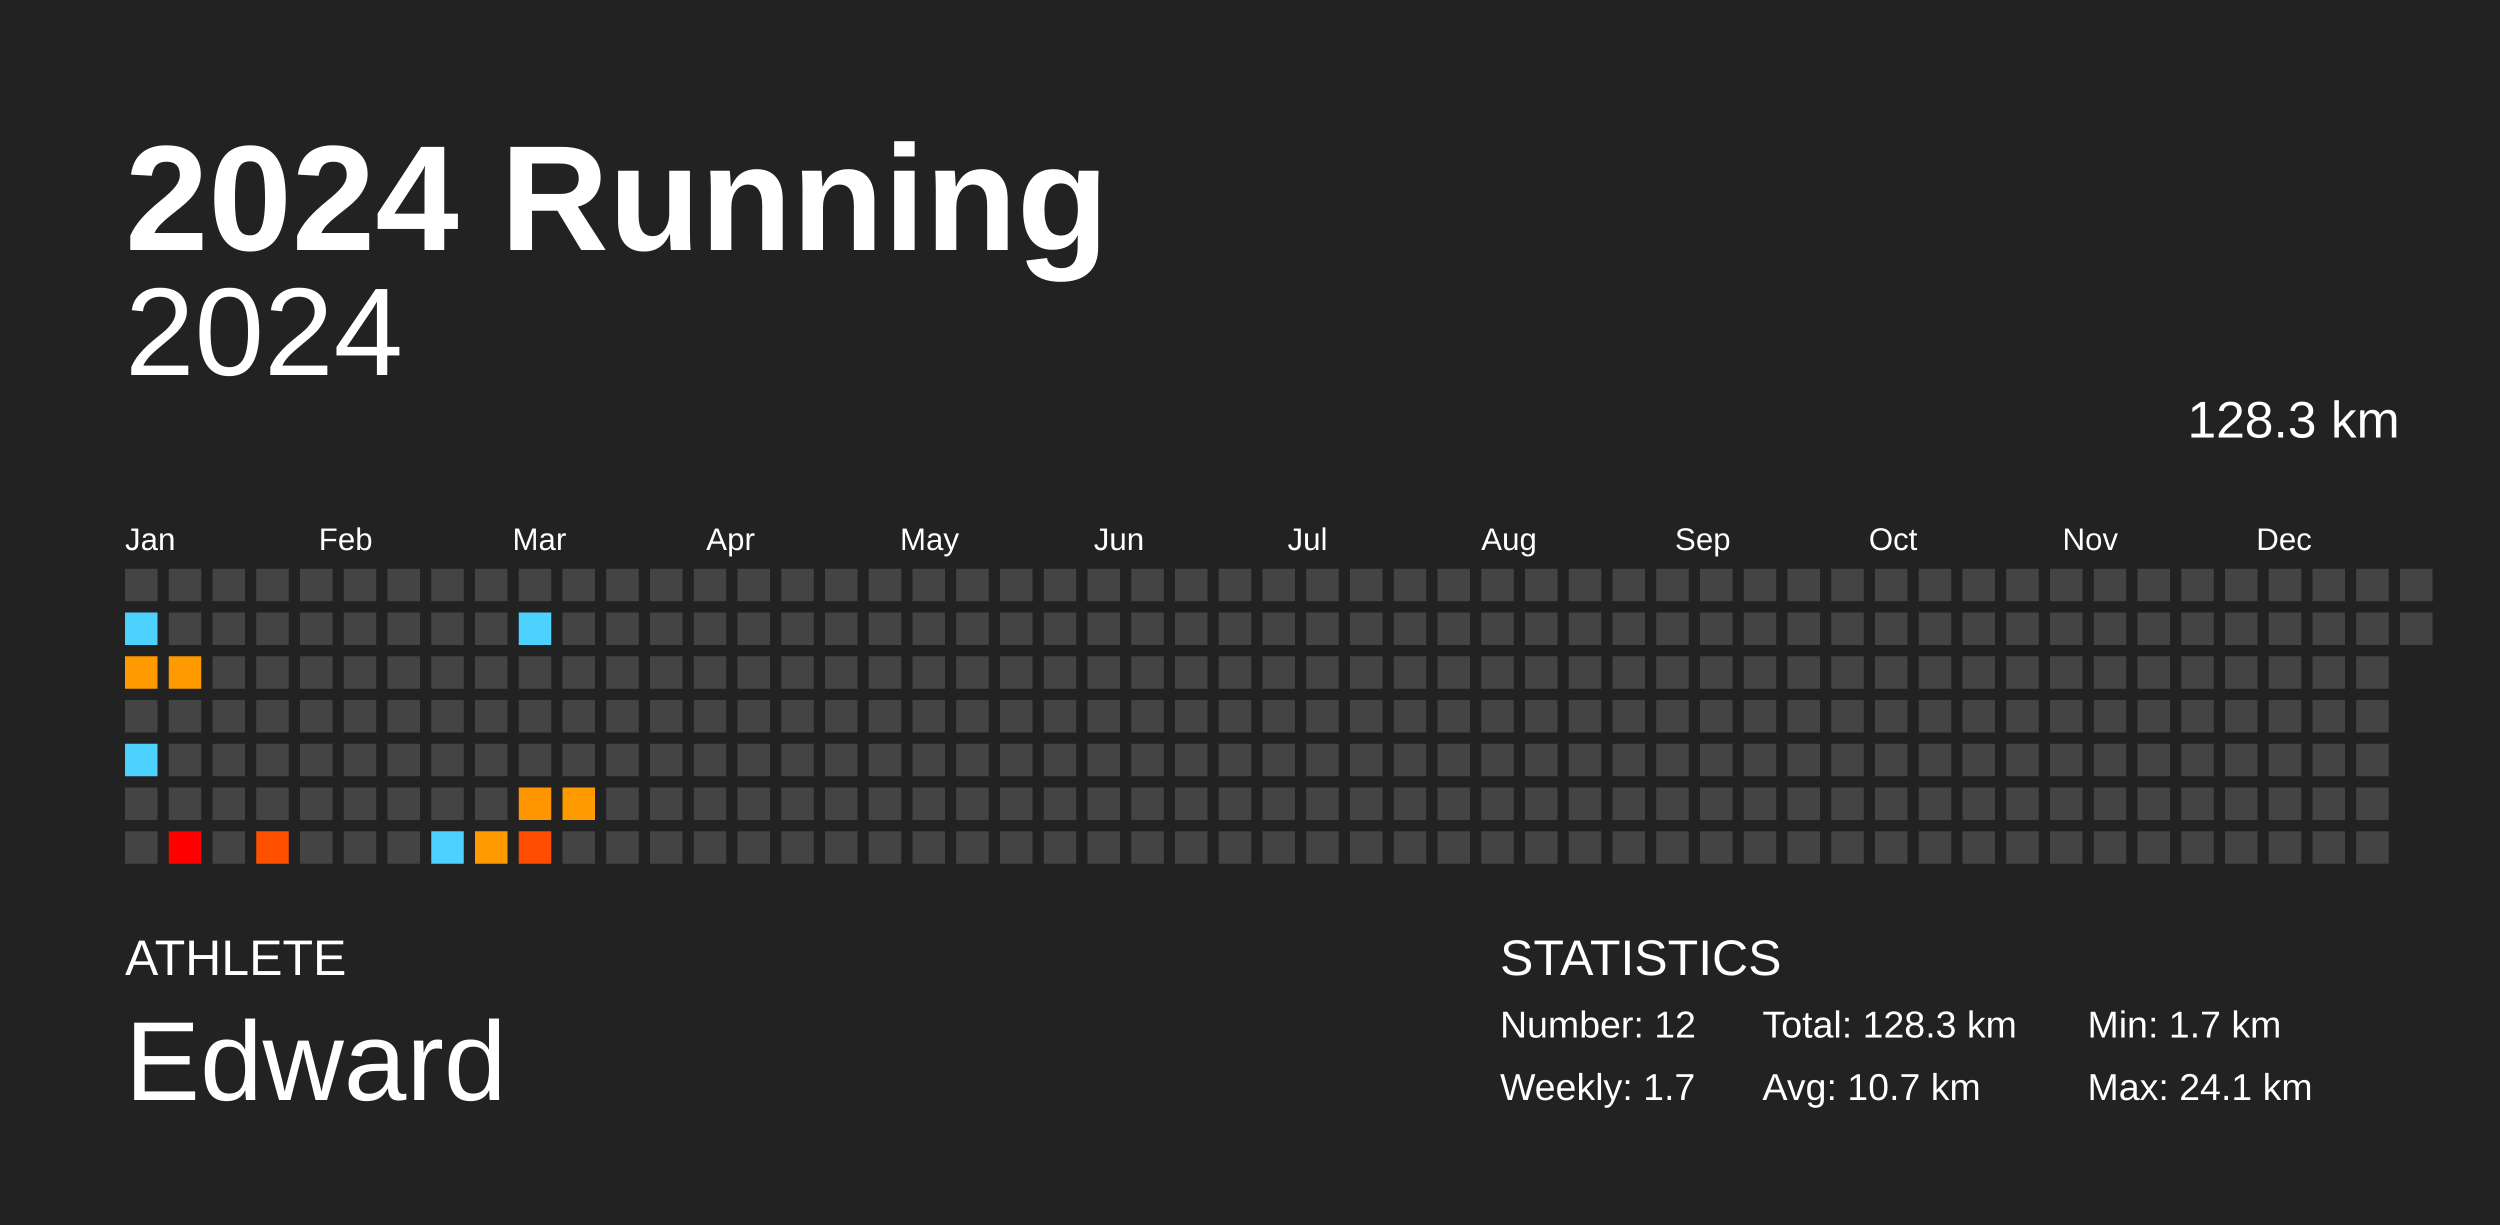
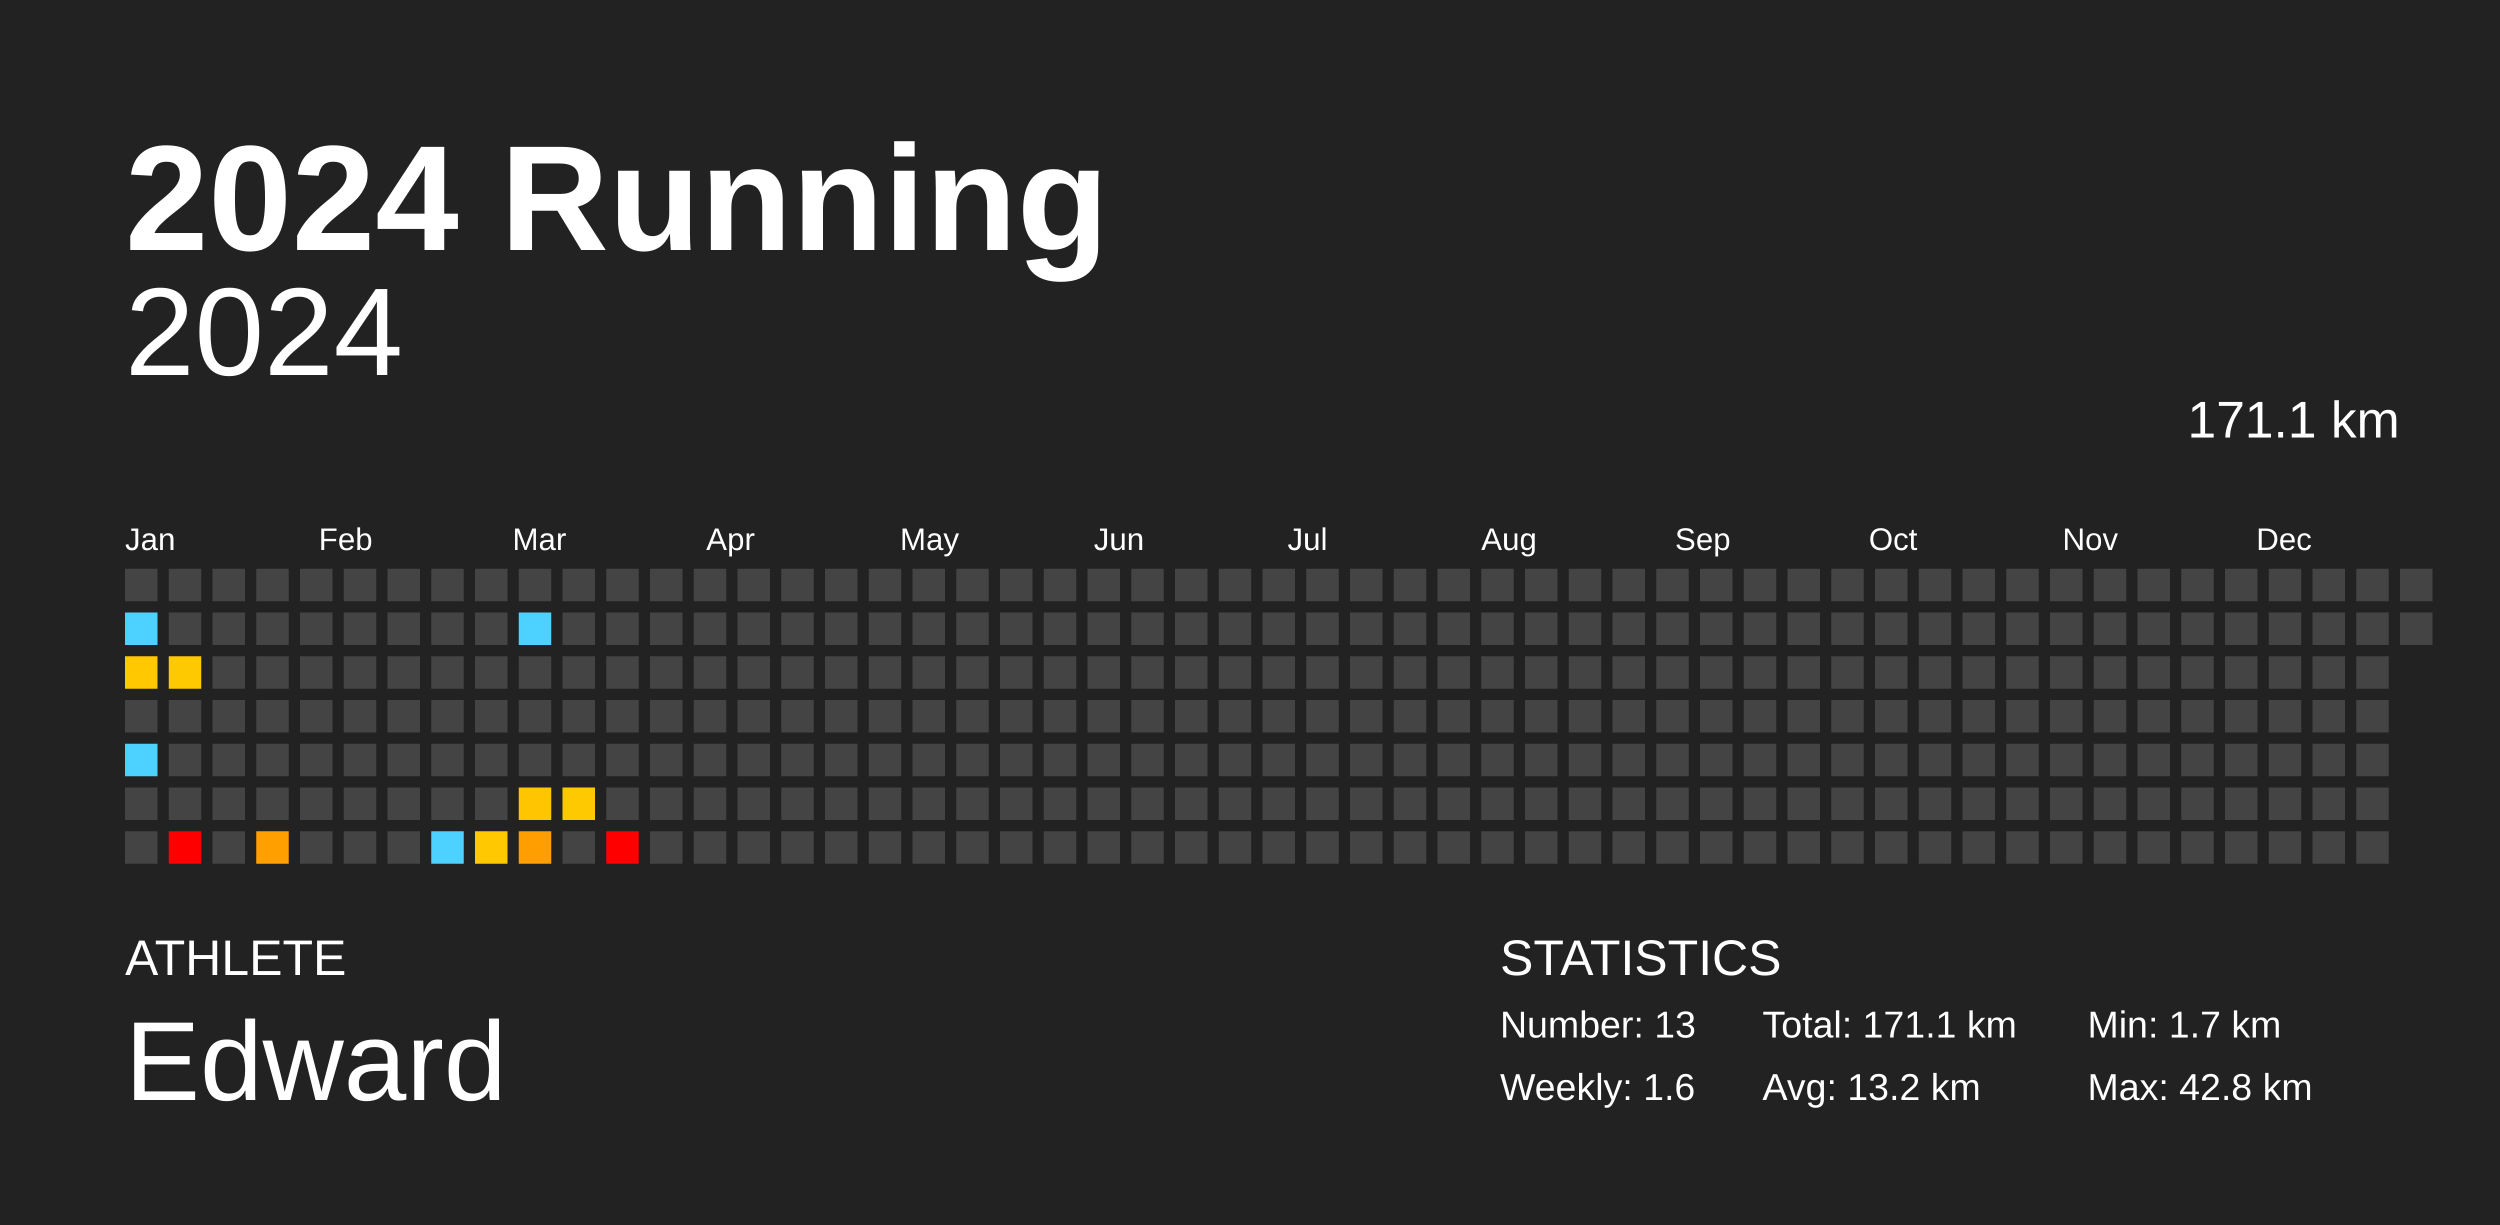
<svg xmlns="http://www.w3.org/2000/svg" baseProfile="full" height="98mm" version="1.1" viewBox="0,0,200,98" width="200mm">
  <defs />
  <rect fill="#222222" height="98" width="200" x="0" y="0" />
  <text fill="#FFFFFF" style="font-size:12px; font-family:Arial; font-weight:bold;" x="10" y="20">2024 Running</text>
  <text fill="#FFFFFF" style="font-size:4px; font-family:Arial" x="10" y="78">ATHLETE</text>
  <text fill="#FFFFFF" style="font-size:9px; font-family:Arial" x="10" y="88">Edward</text>
  <text fill="#FFFFFF" style="font-size:4px; font-family:Arial" x="120" y="78">STATISTICS</text>
-   <text fill="#FFFFFF" style="font-size:3px; font-family:Arial" x="120" y="83">Number: 12</text>
-   <text fill="#FFFFFF" style="font-size:3px; font-family:Arial" x="120" y="88">Weekly: 1.7</text>
-   <text fill="#FFFFFF" style="font-size:3px; font-family:Arial" x="141" y="83">Total: 128.3 km</text>
-   <text fill="#FFFFFF" style="font-size:3px; font-family:Arial" x="141" y="88">Avg: 10.7 km</text>
+   <text fill="#FFFFFF" style="font-size:3px; font-family:Arial" x="120" y="83">Number: 13</text>
+   <text fill="#FFFFFF" style="font-size:3px; font-family:Arial" x="120" y="88">Weekly: 1.6</text>
+   <text fill="#FFFFFF" style="font-size:3px; font-family:Arial" x="141" y="83">Total: 171.1 km</text>
+   <text fill="#FFFFFF" style="font-size:3px; font-family:Arial" x="141" y="88">Avg: 13.2 km</text>
  <text fill="#FFFFFF" style="font-size:3px; font-family:Arial" x="167" y="83">Min: 1.7 km</text>
-   <text fill="#FFFFFF" style="font-size:3px; font-family:Arial" x="167" y="88">Max: 24.1 km</text>
+   <text fill="#FFFFFF" style="font-size:3px; font-family:Arial" x="167" y="88">Max: 42.8 km</text>
  <text alignment-baseline="hanging" fill="#FFFFFF" style="font-size:10.0px; font-family:Arial;" x="10" y="30">2024</text>
-   <text alignment-baseline="hanging" fill="#FFFFFF" style="font-size:4.125px; font-family:Arial;" x="175" y="35">128.3 km</text>
+   <text alignment-baseline="hanging" fill="#FFFFFF" style="font-size:4.125px; font-family:Arial;" x="175" y="35">171.1 km</text>
  <text fill="#FFFFFF" style="font-size:2.5px; font-family:Arial" x="10.0" y="44">Jan</text>
  <text fill="#FFFFFF" style="font-size:2.5px; font-family:Arial" x="25.5" y="44">Feb</text>
  <text fill="#FFFFFF" style="font-size:2.5px; font-family:Arial" x="41.0" y="44">Mar</text>
  <text fill="#FFFFFF" style="font-size:2.5px; font-family:Arial" x="56.5" y="44">Apr</text>
  <text fill="#FFFFFF" style="font-size:2.5px; font-family:Arial" x="72.0" y="44">May</text>
  <text fill="#FFFFFF" style="font-size:2.5px; font-family:Arial" x="87.5" y="44">Jun</text>
  <text fill="#FFFFFF" style="font-size:2.5px; font-family:Arial" x="103.0" y="44">Jul</text>
  <text fill="#FFFFFF" style="font-size:2.5px; font-family:Arial" x="118.5" y="44">Aug</text>
  <text fill="#FFFFFF" style="font-size:2.5px; font-family:Arial" x="134.0" y="44">Sep</text>
  <text fill="#FFFFFF" style="font-size:2.5px; font-family:Arial" x="149.5" y="44">Oct</text>
  <text fill="#FFFFFF" style="font-size:2.5px; font-family:Arial" x="165.0" y="44">Nov</text>
  <text fill="#FFFFFF" style="font-size:2.5px; font-family:Arial" x="180.5" y="44">Dec</text>
  <rect fill="#444444" height="2.6" width="2.6" x="10.0" y="45.5" />
  <rect fill="#4dd2ff" height="2.6" width="2.6" x="10.0" y="49.0" />
-   <rect fill="#ff9b00" height="2.6" width="2.6" x="10.0" y="52.5" />
+   <rect fill="#ffc800" height="2.6" width="2.6" x="10.0" y="52.5" />
  <rect fill="#444444" height="2.6" width="2.6" x="10.0" y="56.0" />
  <rect fill="#4dd2ff" height="2.6" width="2.6" x="10.0" y="59.5" />
  <rect fill="#444444" height="2.6" width="2.6" x="10.0" y="63.0" />
  <rect fill="#444444" height="2.6" width="2.6" x="10.0" y="66.5" />
  <rect fill="#444444" height="2.6" width="2.6" x="13.5" y="45.5" />
  <rect fill="#444444" height="2.6" width="2.6" x="13.5" y="49.0" />
-   <rect fill="#ff9b00" height="2.6" width="2.6" x="13.5" y="52.5" />
+   <rect fill="#ffc900" height="2.6" width="2.6" x="13.5" y="52.5" />
  <rect fill="#444444" height="2.6" width="2.6" x="13.5" y="56.0" />
  <rect fill="#444444" height="2.6" width="2.6" x="13.5" y="59.5" />
  <rect fill="#444444" height="2.6" width="2.6" x="13.5" y="63.0" />
  <rect fill="red" height="2.6" width="2.6" x="13.5" y="66.5" />
  <rect fill="#444444" height="2.6" width="2.6" x="17.0" y="45.5" />
  <rect fill="#444444" height="2.6" width="2.6" x="17.0" y="49.0" />
  <rect fill="#444444" height="2.6" width="2.6" x="17.0" y="52.5" />
  <rect fill="#444444" height="2.6" width="2.6" x="17.0" y="56.0" />
  <rect fill="#444444" height="2.6" width="2.6" x="17.0" y="59.5" />
  <rect fill="#444444" height="2.6" width="2.6" x="17.0" y="63.0" />
  <rect fill="#444444" height="2.6" width="2.6" x="17.0" y="66.5" />
  <rect fill="#444444" height="2.6" width="2.6" x="20.5" y="45.5" />
  <rect fill="#444444" height="2.6" width="2.6" x="20.5" y="49.0" />
  <rect fill="#444444" height="2.6" width="2.6" x="20.5" y="52.5" />
  <rect fill="#444444" height="2.6" width="2.6" x="20.5" y="56.0" />
  <rect fill="#444444" height="2.6" width="2.6" x="20.5" y="59.5" />
  <rect fill="#444444" height="2.6" width="2.6" x="20.5" y="63.0" />
-   <rect fill="#ff5000" height="2.6" width="2.6" x="20.5" y="66.5" />
+   <rect fill="#ffa000" height="2.6" width="2.6" x="20.5" y="66.5" />
  <rect fill="#444444" height="2.6" width="2.6" x="24.0" y="45.5" />
  <rect fill="#444444" height="2.6" width="2.6" x="24.0" y="49.0" />
  <rect fill="#444444" height="2.6" width="2.6" x="24.0" y="52.5" />
  <rect fill="#444444" height="2.6" width="2.6" x="24.0" y="56.0" />
  <rect fill="#444444" height="2.6" width="2.6" x="24.0" y="59.5" />
  <rect fill="#444444" height="2.6" width="2.6" x="24.0" y="63.0" />
  <rect fill="#444444" height="2.6" width="2.6" x="24.0" y="66.5" />
  <rect fill="#444444" height="2.6" width="2.6" x="27.5" y="45.5" />
  <rect fill="#444444" height="2.6" width="2.6" x="27.5" y="49.0" />
  <rect fill="#444444" height="2.6" width="2.6" x="27.5" y="52.5" />
  <rect fill="#444444" height="2.6" width="2.6" x="27.5" y="56.0" />
  <rect fill="#444444" height="2.6" width="2.6" x="27.5" y="59.5" />
  <rect fill="#444444" height="2.6" width="2.6" x="27.5" y="63.0" />
  <rect fill="#444444" height="2.6" width="2.6" x="27.5" y="66.5" />
  <rect fill="#444444" height="2.6" width="2.6" x="31.0" y="45.5" />
  <rect fill="#444444" height="2.6" width="2.6" x="31.0" y="49.0" />
  <rect fill="#444444" height="2.6" width="2.6" x="31.0" y="52.5" />
  <rect fill="#444444" height="2.6" width="2.6" x="31.0" y="56.0" />
  <rect fill="#444444" height="2.6" width="2.6" x="31.0" y="59.5" />
  <rect fill="#444444" height="2.6" width="2.6" x="31.0" y="63.0" />
  <rect fill="#444444" height="2.6" width="2.6" x="31.0" y="66.5" />
  <rect fill="#444444" height="2.6" width="2.6" x="34.5" y="45.5" />
  <rect fill="#444444" height="2.6" width="2.6" x="34.5" y="49.0" />
  <rect fill="#444444" height="2.6" width="2.6" x="34.5" y="52.5" />
  <rect fill="#444444" height="2.6" width="2.6" x="34.5" y="56.0" />
  <rect fill="#444444" height="2.6" width="2.6" x="34.5" y="59.5" />
  <rect fill="#444444" height="2.6" width="2.6" x="34.5" y="63.0" />
  <rect fill="#4dd2ff" height="2.6" width="2.6" x="34.5" y="66.5" />
  <rect fill="#444444" height="2.6" width="2.6" x="38.0" y="45.5" />
  <rect fill="#444444" height="2.6" width="2.6" x="38.0" y="49.0" />
  <rect fill="#444444" height="2.6" width="2.6" x="38.0" y="52.5" />
  <rect fill="#444444" height="2.6" width="2.6" x="38.0" y="56.0" />
  <rect fill="#444444" height="2.6" width="2.6" x="38.0" y="59.5" />
  <rect fill="#444444" height="2.6" width="2.6" x="38.0" y="63.0" />
-   <rect fill="#ff9b00" height="2.6" width="2.6" x="38.0" y="66.5" />
+   <rect fill="#ffc800" height="2.6" width="2.6" x="38.0" y="66.5" />
  <rect fill="#444444" height="2.6" width="2.6" x="41.5" y="45.5" />
  <rect fill="#4dd2ff" height="2.6" width="2.6" x="41.5" y="49.0" />
  <rect fill="#444444" height="2.6" width="2.6" x="41.5" y="52.5" />
  <rect fill="#444444" height="2.6" width="2.6" x="41.5" y="56.0" />
  <rect fill="#444444" height="2.6" width="2.6" x="41.5" y="59.5" />
-   <rect fill="#ff9500" height="2.6" width="2.6" x="41.5" y="63.0" />
-   <rect fill="#ff4c00" height="2.6" width="2.6" x="41.5" y="66.5" />
+   <rect fill="#ffc500" height="2.6" width="2.6" x="41.5" y="63.0" />
+   <rect fill="#ff9e00" height="2.6" width="2.6" x="41.5" y="66.5" />
  <rect fill="#444444" height="2.6" width="2.6" x="45.0" y="45.5" />
  <rect fill="#444444" height="2.6" width="2.6" x="45.0" y="49.0" />
  <rect fill="#444444" height="2.6" width="2.6" x="45.0" y="52.5" />
  <rect fill="#444444" height="2.6" width="2.6" x="45.0" y="56.0" />
  <rect fill="#444444" height="2.6" width="2.6" x="45.0" y="59.5" />
-   <rect fill="#ff9b00" height="2.6" width="2.6" x="45.0" y="63.0" />
+   <rect fill="#ffc900" height="2.6" width="2.6" x="45.0" y="63.0" />
  <rect fill="#444444" height="2.6" width="2.6" x="45.0" y="66.5" />
  <rect fill="#444444" height="2.6" width="2.6" x="48.5" y="45.5" />
  <rect fill="#444444" height="2.6" width="2.6" x="48.5" y="49.0" />
  <rect fill="#444444" height="2.6" width="2.6" x="48.5" y="52.5" />
  <rect fill="#444444" height="2.6" width="2.6" x="48.5" y="56.0" />
  <rect fill="#444444" height="2.6" width="2.6" x="48.5" y="59.5" />
  <rect fill="#444444" height="2.6" width="2.6" x="48.5" y="63.0" />
-   <rect fill="#444444" height="2.6" width="2.6" x="48.5" y="66.5" />
+   <rect fill="red" height="2.6" width="2.6" x="48.5" y="66.5" />
  <rect fill="#444444" height="2.6" width="2.6" x="52.0" y="45.5" />
  <rect fill="#444444" height="2.6" width="2.6" x="52.0" y="49.0" />
  <rect fill="#444444" height="2.6" width="2.6" x="52.0" y="52.5" />
  <rect fill="#444444" height="2.6" width="2.6" x="52.0" y="56.0" />
  <rect fill="#444444" height="2.6" width="2.6" x="52.0" y="59.5" />
  <rect fill="#444444" height="2.6" width="2.6" x="52.0" y="63.0" />
  <rect fill="#444444" height="2.6" width="2.6" x="52.0" y="66.5" />
  <rect fill="#444444" height="2.6" width="2.6" x="55.5" y="45.5" />
  <rect fill="#444444" height="2.6" width="2.6" x="55.5" y="49.0" />
  <rect fill="#444444" height="2.6" width="2.6" x="55.5" y="52.5" />
  <rect fill="#444444" height="2.6" width="2.6" x="55.5" y="56.0" />
  <rect fill="#444444" height="2.6" width="2.6" x="55.5" y="59.5" />
  <rect fill="#444444" height="2.6" width="2.6" x="55.5" y="63.0" />
  <rect fill="#444444" height="2.6" width="2.6" x="55.5" y="66.5" />
  <rect fill="#444444" height="2.6" width="2.6" x="59.0" y="45.5" />
  <rect fill="#444444" height="2.6" width="2.6" x="59.0" y="49.0" />
  <rect fill="#444444" height="2.6" width="2.6" x="59.0" y="52.5" />
  <rect fill="#444444" height="2.6" width="2.6" x="59.0" y="56.0" />
  <rect fill="#444444" height="2.6" width="2.6" x="59.0" y="59.5" />
  <rect fill="#444444" height="2.6" width="2.6" x="59.0" y="63.0" />
  <rect fill="#444444" height="2.6" width="2.6" x="59.0" y="66.5" />
  <rect fill="#444444" height="2.6" width="2.6" x="62.5" y="45.5" />
  <rect fill="#444444" height="2.6" width="2.6" x="62.5" y="49.0" />
  <rect fill="#444444" height="2.6" width="2.6" x="62.5" y="52.5" />
  <rect fill="#444444" height="2.6" width="2.6" x="62.5" y="56.0" />
  <rect fill="#444444" height="2.6" width="2.6" x="62.5" y="59.5" />
  <rect fill="#444444" height="2.6" width="2.6" x="62.5" y="63.0" />
  <rect fill="#444444" height="2.6" width="2.6" x="62.5" y="66.5" />
  <rect fill="#444444" height="2.6" width="2.6" x="66.0" y="45.5" />
  <rect fill="#444444" height="2.6" width="2.6" x="66.0" y="49.0" />
  <rect fill="#444444" height="2.6" width="2.6" x="66.0" y="52.5" />
  <rect fill="#444444" height="2.6" width="2.6" x="66.0" y="56.0" />
  <rect fill="#444444" height="2.6" width="2.6" x="66.0" y="59.5" />
  <rect fill="#444444" height="2.6" width="2.6" x="66.0" y="63.0" />
  <rect fill="#444444" height="2.6" width="2.6" x="66.0" y="66.5" />
  <rect fill="#444444" height="2.6" width="2.6" x="69.5" y="45.5" />
  <rect fill="#444444" height="2.6" width="2.6" x="69.5" y="49.0" />
  <rect fill="#444444" height="2.6" width="2.6" x="69.5" y="52.5" />
  <rect fill="#444444" height="2.6" width="2.6" x="69.5" y="56.0" />
  <rect fill="#444444" height="2.6" width="2.6" x="69.5" y="59.5" />
  <rect fill="#444444" height="2.6" width="2.6" x="69.5" y="63.0" />
  <rect fill="#444444" height="2.6" width="2.6" x="69.5" y="66.5" />
  <rect fill="#444444" height="2.6" width="2.6" x="73.0" y="45.5" />
  <rect fill="#444444" height="2.6" width="2.6" x="73.0" y="49.0" />
  <rect fill="#444444" height="2.6" width="2.6" x="73.0" y="52.5" />
  <rect fill="#444444" height="2.6" width="2.6" x="73.0" y="56.0" />
  <rect fill="#444444" height="2.6" width="2.6" x="73.0" y="59.5" />
  <rect fill="#444444" height="2.6" width="2.6" x="73.0" y="63.0" />
  <rect fill="#444444" height="2.6" width="2.6" x="73.0" y="66.5" />
  <rect fill="#444444" height="2.6" width="2.6" x="76.5" y="45.5" />
  <rect fill="#444444" height="2.6" width="2.6" x="76.5" y="49.0" />
  <rect fill="#444444" height="2.6" width="2.6" x="76.5" y="52.5" />
  <rect fill="#444444" height="2.6" width="2.6" x="76.5" y="56.0" />
  <rect fill="#444444" height="2.6" width="2.6" x="76.5" y="59.5" />
  <rect fill="#444444" height="2.6" width="2.6" x="76.5" y="63.0" />
  <rect fill="#444444" height="2.6" width="2.6" x="76.5" y="66.5" />
  <rect fill="#444444" height="2.6" width="2.6" x="80.0" y="45.5" />
  <rect fill="#444444" height="2.6" width="2.6" x="80.0" y="49.0" />
  <rect fill="#444444" height="2.6" width="2.6" x="80.0" y="52.5" />
  <rect fill="#444444" height="2.6" width="2.6" x="80.0" y="56.0" />
  <rect fill="#444444" height="2.6" width="2.6" x="80.0" y="59.5" />
  <rect fill="#444444" height="2.6" width="2.6" x="80.0" y="63.0" />
  <rect fill="#444444" height="2.6" width="2.6" x="80.0" y="66.5" />
  <rect fill="#444444" height="2.6" width="2.6" x="83.5" y="45.5" />
  <rect fill="#444444" height="2.6" width="2.6" x="83.5" y="49.0" />
  <rect fill="#444444" height="2.6" width="2.6" x="83.5" y="52.5" />
  <rect fill="#444444" height="2.6" width="2.6" x="83.5" y="56.0" />
  <rect fill="#444444" height="2.6" width="2.6" x="83.5" y="59.5" />
  <rect fill="#444444" height="2.6" width="2.6" x="83.5" y="63.0" />
  <rect fill="#444444" height="2.6" width="2.6" x="83.5" y="66.5" />
  <rect fill="#444444" height="2.6" width="2.6" x="87.0" y="45.5" />
  <rect fill="#444444" height="2.6" width="2.6" x="87.0" y="49.0" />
  <rect fill="#444444" height="2.6" width="2.6" x="87.0" y="52.5" />
  <rect fill="#444444" height="2.6" width="2.6" x="87.0" y="56.0" />
  <rect fill="#444444" height="2.6" width="2.6" x="87.0" y="59.5" />
  <rect fill="#444444" height="2.6" width="2.6" x="87.0" y="63.0" />
  <rect fill="#444444" height="2.6" width="2.6" x="87.0" y="66.5" />
  <rect fill="#444444" height="2.6" width="2.6" x="90.5" y="45.5" />
  <rect fill="#444444" height="2.6" width="2.6" x="90.5" y="49.0" />
  <rect fill="#444444" height="2.6" width="2.6" x="90.5" y="52.5" />
  <rect fill="#444444" height="2.6" width="2.6" x="90.5" y="56.0" />
  <rect fill="#444444" height="2.6" width="2.6" x="90.5" y="59.5" />
  <rect fill="#444444" height="2.6" width="2.6" x="90.5" y="63.0" />
  <rect fill="#444444" height="2.6" width="2.6" x="90.5" y="66.5" />
  <rect fill="#444444" height="2.6" width="2.6" x="94.0" y="45.5" />
  <rect fill="#444444" height="2.6" width="2.6" x="94.0" y="49.0" />
  <rect fill="#444444" height="2.6" width="2.6" x="94.0" y="52.5" />
  <rect fill="#444444" height="2.6" width="2.6" x="94.0" y="56.0" />
  <rect fill="#444444" height="2.6" width="2.6" x="94.0" y="59.5" />
  <rect fill="#444444" height="2.6" width="2.6" x="94.0" y="63.0" />
  <rect fill="#444444" height="2.6" width="2.6" x="94.0" y="66.5" />
  <rect fill="#444444" height="2.6" width="2.6" x="97.5" y="45.5" />
  <rect fill="#444444" height="2.6" width="2.6" x="97.5" y="49.0" />
  <rect fill="#444444" height="2.6" width="2.6" x="97.5" y="52.5" />
  <rect fill="#444444" height="2.6" width="2.6" x="97.5" y="56.0" />
  <rect fill="#444444" height="2.6" width="2.6" x="97.5" y="59.5" />
  <rect fill="#444444" height="2.6" width="2.6" x="97.5" y="63.0" />
  <rect fill="#444444" height="2.6" width="2.6" x="97.5" y="66.5" />
  <rect fill="#444444" height="2.6" width="2.6" x="101.0" y="45.5" />
  <rect fill="#444444" height="2.6" width="2.6" x="101.0" y="49.0" />
  <rect fill="#444444" height="2.6" width="2.6" x="101.0" y="52.5" />
  <rect fill="#444444" height="2.6" width="2.6" x="101.0" y="56.0" />
  <rect fill="#444444" height="2.6" width="2.6" x="101.0" y="59.5" />
  <rect fill="#444444" height="2.6" width="2.6" x="101.0" y="63.0" />
  <rect fill="#444444" height="2.6" width="2.6" x="101.0" y="66.5" />
  <rect fill="#444444" height="2.6" width="2.6" x="104.5" y="45.5" />
  <rect fill="#444444" height="2.6" width="2.6" x="104.5" y="49.0" />
  <rect fill="#444444" height="2.6" width="2.6" x="104.5" y="52.5" />
  <rect fill="#444444" height="2.6" width="2.6" x="104.5" y="56.0" />
  <rect fill="#444444" height="2.6" width="2.6" x="104.5" y="59.5" />
  <rect fill="#444444" height="2.6" width="2.6" x="104.5" y="63.0" />
  <rect fill="#444444" height="2.6" width="2.6" x="104.5" y="66.5" />
  <rect fill="#444444" height="2.6" width="2.6" x="108.0" y="45.5" />
  <rect fill="#444444" height="2.6" width="2.6" x="108.0" y="49.0" />
  <rect fill="#444444" height="2.6" width="2.6" x="108.0" y="52.5" />
  <rect fill="#444444" height="2.6" width="2.6" x="108.0" y="56.0" />
  <rect fill="#444444" height="2.6" width="2.6" x="108.0" y="59.5" />
  <rect fill="#444444" height="2.6" width="2.6" x="108.0" y="63.0" />
  <rect fill="#444444" height="2.6" width="2.6" x="108.0" y="66.5" />
  <rect fill="#444444" height="2.6" width="2.6" x="111.5" y="45.5" />
  <rect fill="#444444" height="2.6" width="2.6" x="111.5" y="49.0" />
  <rect fill="#444444" height="2.6" width="2.6" x="111.5" y="52.5" />
  <rect fill="#444444" height="2.6" width="2.6" x="111.5" y="56.0" />
  <rect fill="#444444" height="2.6" width="2.6" x="111.5" y="59.5" />
  <rect fill="#444444" height="2.6" width="2.6" x="111.5" y="63.0" />
  <rect fill="#444444" height="2.6" width="2.6" x="111.5" y="66.5" />
  <rect fill="#444444" height="2.6" width="2.6" x="115.0" y="45.5" />
  <rect fill="#444444" height="2.6" width="2.6" x="115.0" y="49.0" />
  <rect fill="#444444" height="2.6" width="2.6" x="115.0" y="52.5" />
  <rect fill="#444444" height="2.6" width="2.6" x="115.0" y="56.0" />
  <rect fill="#444444" height="2.6" width="2.6" x="115.0" y="59.5" />
  <rect fill="#444444" height="2.6" width="2.6" x="115.0" y="63.0" />
  <rect fill="#444444" height="2.6" width="2.6" x="115.0" y="66.5" />
  <rect fill="#444444" height="2.6" width="2.6" x="118.5" y="45.5" />
  <rect fill="#444444" height="2.6" width="2.6" x="118.5" y="49.0" />
  <rect fill="#444444" height="2.6" width="2.6" x="118.5" y="52.5" />
  <rect fill="#444444" height="2.6" width="2.6" x="118.5" y="56.0" />
  <rect fill="#444444" height="2.6" width="2.6" x="118.5" y="59.5" />
  <rect fill="#444444" height="2.6" width="2.6" x="118.5" y="63.0" />
  <rect fill="#444444" height="2.6" width="2.6" x="118.5" y="66.5" />
  <rect fill="#444444" height="2.6" width="2.6" x="122.0" y="45.5" />
  <rect fill="#444444" height="2.6" width="2.6" x="122.0" y="49.0" />
  <rect fill="#444444" height="2.6" width="2.6" x="122.0" y="52.5" />
  <rect fill="#444444" height="2.6" width="2.6" x="122.0" y="56.0" />
  <rect fill="#444444" height="2.6" width="2.6" x="122.0" y="59.5" />
  <rect fill="#444444" height="2.6" width="2.6" x="122.0" y="63.0" />
  <rect fill="#444444" height="2.6" width="2.6" x="122.0" y="66.5" />
  <rect fill="#444444" height="2.6" width="2.6" x="125.5" y="45.5" />
  <rect fill="#444444" height="2.6" width="2.6" x="125.5" y="49.0" />
  <rect fill="#444444" height="2.6" width="2.6" x="125.5" y="52.5" />
  <rect fill="#444444" height="2.6" width="2.6" x="125.5" y="56.0" />
  <rect fill="#444444" height="2.6" width="2.6" x="125.5" y="59.5" />
  <rect fill="#444444" height="2.6" width="2.6" x="125.5" y="63.0" />
  <rect fill="#444444" height="2.6" width="2.6" x="125.5" y="66.5" />
  <rect fill="#444444" height="2.6" width="2.6" x="129.0" y="45.5" />
  <rect fill="#444444" height="2.6" width="2.6" x="129.0" y="49.0" />
  <rect fill="#444444" height="2.6" width="2.6" x="129.0" y="52.5" />
  <rect fill="#444444" height="2.6" width="2.6" x="129.0" y="56.0" />
  <rect fill="#444444" height="2.6" width="2.6" x="129.0" y="59.5" />
  <rect fill="#444444" height="2.6" width="2.6" x="129.0" y="63.0" />
  <rect fill="#444444" height="2.6" width="2.6" x="129.0" y="66.5" />
  <rect fill="#444444" height="2.6" width="2.6" x="132.5" y="45.5" />
  <rect fill="#444444" height="2.6" width="2.6" x="132.5" y="49.0" />
  <rect fill="#444444" height="2.6" width="2.6" x="132.5" y="52.5" />
  <rect fill="#444444" height="2.6" width="2.6" x="132.5" y="56.0" />
  <rect fill="#444444" height="2.6" width="2.6" x="132.5" y="59.5" />
  <rect fill="#444444" height="2.6" width="2.6" x="132.5" y="63.0" />
  <rect fill="#444444" height="2.6" width="2.6" x="132.5" y="66.5" />
  <rect fill="#444444" height="2.6" width="2.6" x="136.0" y="45.5" />
  <rect fill="#444444" height="2.6" width="2.6" x="136.0" y="49.0" />
  <rect fill="#444444" height="2.6" width="2.6" x="136.0" y="52.5" />
  <rect fill="#444444" height="2.6" width="2.6" x="136.0" y="56.0" />
  <rect fill="#444444" height="2.6" width="2.6" x="136.0" y="59.5" />
  <rect fill="#444444" height="2.6" width="2.6" x="136.0" y="63.0" />
  <rect fill="#444444" height="2.6" width="2.6" x="136.0" y="66.5" />
  <rect fill="#444444" height="2.6" width="2.6" x="139.5" y="45.5" />
  <rect fill="#444444" height="2.6" width="2.6" x="139.5" y="49.0" />
  <rect fill="#444444" height="2.6" width="2.6" x="139.5" y="52.5" />
  <rect fill="#444444" height="2.6" width="2.6" x="139.5" y="56.0" />
  <rect fill="#444444" height="2.6" width="2.6" x="139.5" y="59.5" />
  <rect fill="#444444" height="2.6" width="2.6" x="139.5" y="63.0" />
  <rect fill="#444444" height="2.6" width="2.6" x="139.5" y="66.5" />
  <rect fill="#444444" height="2.6" width="2.6" x="143.0" y="45.5" />
  <rect fill="#444444" height="2.6" width="2.6" x="143.0" y="49.0" />
  <rect fill="#444444" height="2.6" width="2.6" x="143.0" y="52.5" />
  <rect fill="#444444" height="2.6" width="2.6" x="143.0" y="56.0" />
  <rect fill="#444444" height="2.6" width="2.6" x="143.0" y="59.5" />
  <rect fill="#444444" height="2.6" width="2.6" x="143.0" y="63.0" />
  <rect fill="#444444" height="2.6" width="2.6" x="143.0" y="66.5" />
  <rect fill="#444444" height="2.6" width="2.6" x="146.5" y="45.5" />
  <rect fill="#444444" height="2.6" width="2.6" x="146.5" y="49.0" />
  <rect fill="#444444" height="2.6" width="2.6" x="146.5" y="52.5" />
  <rect fill="#444444" height="2.6" width="2.6" x="146.5" y="56.0" />
  <rect fill="#444444" height="2.6" width="2.6" x="146.5" y="59.5" />
  <rect fill="#444444" height="2.6" width="2.6" x="146.5" y="63.0" />
  <rect fill="#444444" height="2.6" width="2.6" x="146.5" y="66.5" />
  <rect fill="#444444" height="2.6" width="2.6" x="150.0" y="45.5" />
  <rect fill="#444444" height="2.6" width="2.6" x="150.0" y="49.0" />
  <rect fill="#444444" height="2.6" width="2.6" x="150.0" y="52.5" />
  <rect fill="#444444" height="2.6" width="2.6" x="150.0" y="56.0" />
  <rect fill="#444444" height="2.6" width="2.6" x="150.0" y="59.5" />
  <rect fill="#444444" height="2.6" width="2.6" x="150.0" y="63.0" />
  <rect fill="#444444" height="2.6" width="2.6" x="150.0" y="66.5" />
  <rect fill="#444444" height="2.6" width="2.6" x="153.5" y="45.5" />
  <rect fill="#444444" height="2.6" width="2.6" x="153.5" y="49.0" />
  <rect fill="#444444" height="2.6" width="2.6" x="153.5" y="52.5" />
  <rect fill="#444444" height="2.6" width="2.6" x="153.5" y="56.0" />
  <rect fill="#444444" height="2.6" width="2.6" x="153.5" y="59.5" />
  <rect fill="#444444" height="2.6" width="2.6" x="153.5" y="63.0" />
  <rect fill="#444444" height="2.6" width="2.6" x="153.5" y="66.5" />
  <rect fill="#444444" height="2.6" width="2.6" x="157.0" y="45.5" />
  <rect fill="#444444" height="2.6" width="2.6" x="157.0" y="49.0" />
  <rect fill="#444444" height="2.6" width="2.6" x="157.0" y="52.5" />
  <rect fill="#444444" height="2.6" width="2.6" x="157.0" y="56.0" />
  <rect fill="#444444" height="2.6" width="2.6" x="157.0" y="59.5" />
  <rect fill="#444444" height="2.6" width="2.6" x="157.0" y="63.0" />
  <rect fill="#444444" height="2.6" width="2.6" x="157.0" y="66.5" />
  <rect fill="#444444" height="2.6" width="2.6" x="160.5" y="45.5" />
  <rect fill="#444444" height="2.6" width="2.6" x="160.5" y="49.0" />
  <rect fill="#444444" height="2.6" width="2.6" x="160.5" y="52.5" />
  <rect fill="#444444" height="2.6" width="2.6" x="160.5" y="56.0" />
  <rect fill="#444444" height="2.6" width="2.6" x="160.5" y="59.5" />
  <rect fill="#444444" height="2.6" width="2.6" x="160.5" y="63.0" />
  <rect fill="#444444" height="2.6" width="2.6" x="160.5" y="66.5" />
  <rect fill="#444444" height="2.6" width="2.6" x="164.0" y="45.5" />
  <rect fill="#444444" height="2.6" width="2.6" x="164.0" y="49.0" />
  <rect fill="#444444" height="2.6" width="2.6" x="164.0" y="52.5" />
  <rect fill="#444444" height="2.6" width="2.6" x="164.0" y="56.0" />
  <rect fill="#444444" height="2.6" width="2.6" x="164.0" y="59.5" />
  <rect fill="#444444" height="2.6" width="2.6" x="164.0" y="63.0" />
  <rect fill="#444444" height="2.6" width="2.6" x="164.0" y="66.5" />
  <rect fill="#444444" height="2.6" width="2.6" x="167.5" y="45.5" />
  <rect fill="#444444" height="2.6" width="2.6" x="167.5" y="49.0" />
  <rect fill="#444444" height="2.6" width="2.6" x="167.5" y="52.5" />
  <rect fill="#444444" height="2.6" width="2.6" x="167.5" y="56.0" />
  <rect fill="#444444" height="2.6" width="2.6" x="167.5" y="59.5" />
  <rect fill="#444444" height="2.6" width="2.6" x="167.5" y="63.0" />
  <rect fill="#444444" height="2.6" width="2.6" x="167.5" y="66.5" />
  <rect fill="#444444" height="2.6" width="2.6" x="171.0" y="45.5" />
  <rect fill="#444444" height="2.6" width="2.6" x="171.0" y="49.0" />
  <rect fill="#444444" height="2.6" width="2.6" x="171.0" y="52.5" />
  <rect fill="#444444" height="2.6" width="2.6" x="171.0" y="56.0" />
  <rect fill="#444444" height="2.6" width="2.6" x="171.0" y="59.5" />
  <rect fill="#444444" height="2.6" width="2.6" x="171.0" y="63.0" />
  <rect fill="#444444" height="2.6" width="2.6" x="171.0" y="66.5" />
  <rect fill="#444444" height="2.6" width="2.6" x="174.5" y="45.5" />
  <rect fill="#444444" height="2.6" width="2.6" x="174.5" y="49.0" />
  <rect fill="#444444" height="2.6" width="2.6" x="174.5" y="52.5" />
  <rect fill="#444444" height="2.6" width="2.6" x="174.5" y="56.0" />
  <rect fill="#444444" height="2.6" width="2.6" x="174.5" y="59.5" />
  <rect fill="#444444" height="2.6" width="2.6" x="174.5" y="63.0" />
  <rect fill="#444444" height="2.6" width="2.6" x="174.5" y="66.5" />
  <rect fill="#444444" height="2.6" width="2.6" x="178.0" y="45.5" />
  <rect fill="#444444" height="2.6" width="2.6" x="178.0" y="49.0" />
  <rect fill="#444444" height="2.6" width="2.6" x="178.0" y="52.5" />
  <rect fill="#444444" height="2.6" width="2.6" x="178.0" y="56.0" />
  <rect fill="#444444" height="2.6" width="2.6" x="178.0" y="59.5" />
  <rect fill="#444444" height="2.6" width="2.6" x="178.0" y="63.0" />
  <rect fill="#444444" height="2.6" width="2.6" x="178.0" y="66.5" />
  <rect fill="#444444" height="2.6" width="2.6" x="181.5" y="45.5" />
  <rect fill="#444444" height="2.6" width="2.6" x="181.5" y="49.0" />
  <rect fill="#444444" height="2.6" width="2.6" x="181.5" y="52.5" />
  <rect fill="#444444" height="2.6" width="2.6" x="181.5" y="56.0" />
  <rect fill="#444444" height="2.6" width="2.6" x="181.5" y="59.5" />
  <rect fill="#444444" height="2.6" width="2.6" x="181.5" y="63.0" />
  <rect fill="#444444" height="2.6" width="2.6" x="181.5" y="66.5" />
  <rect fill="#444444" height="2.6" width="2.6" x="185.0" y="45.5" />
  <rect fill="#444444" height="2.6" width="2.6" x="185.0" y="49.0" />
  <rect fill="#444444" height="2.6" width="2.6" x="185.0" y="52.5" />
  <rect fill="#444444" height="2.6" width="2.6" x="185.0" y="56.0" />
  <rect fill="#444444" height="2.6" width="2.6" x="185.0" y="59.5" />
  <rect fill="#444444" height="2.6" width="2.6" x="185.0" y="63.0" />
  <rect fill="#444444" height="2.6" width="2.6" x="185.0" y="66.5" />
  <rect fill="#444444" height="2.6" width="2.6" x="188.5" y="45.5" />
  <rect fill="#444444" height="2.6" width="2.6" x="188.5" y="49.0" />
  <rect fill="#444444" height="2.6" width="2.6" x="188.5" y="52.5" />
  <rect fill="#444444" height="2.6" width="2.6" x="188.5" y="56.0" />
  <rect fill="#444444" height="2.6" width="2.6" x="188.5" y="59.5" />
  <rect fill="#444444" height="2.6" width="2.6" x="188.5" y="63.0" />
  <rect fill="#444444" height="2.6" width="2.6" x="188.5" y="66.5" />
  <rect fill="#444444" height="2.6" width="2.6" x="192.0" y="45.5" />
  <rect fill="#444444" height="2.6" width="2.6" x="192.0" y="49.0" />
</svg>
